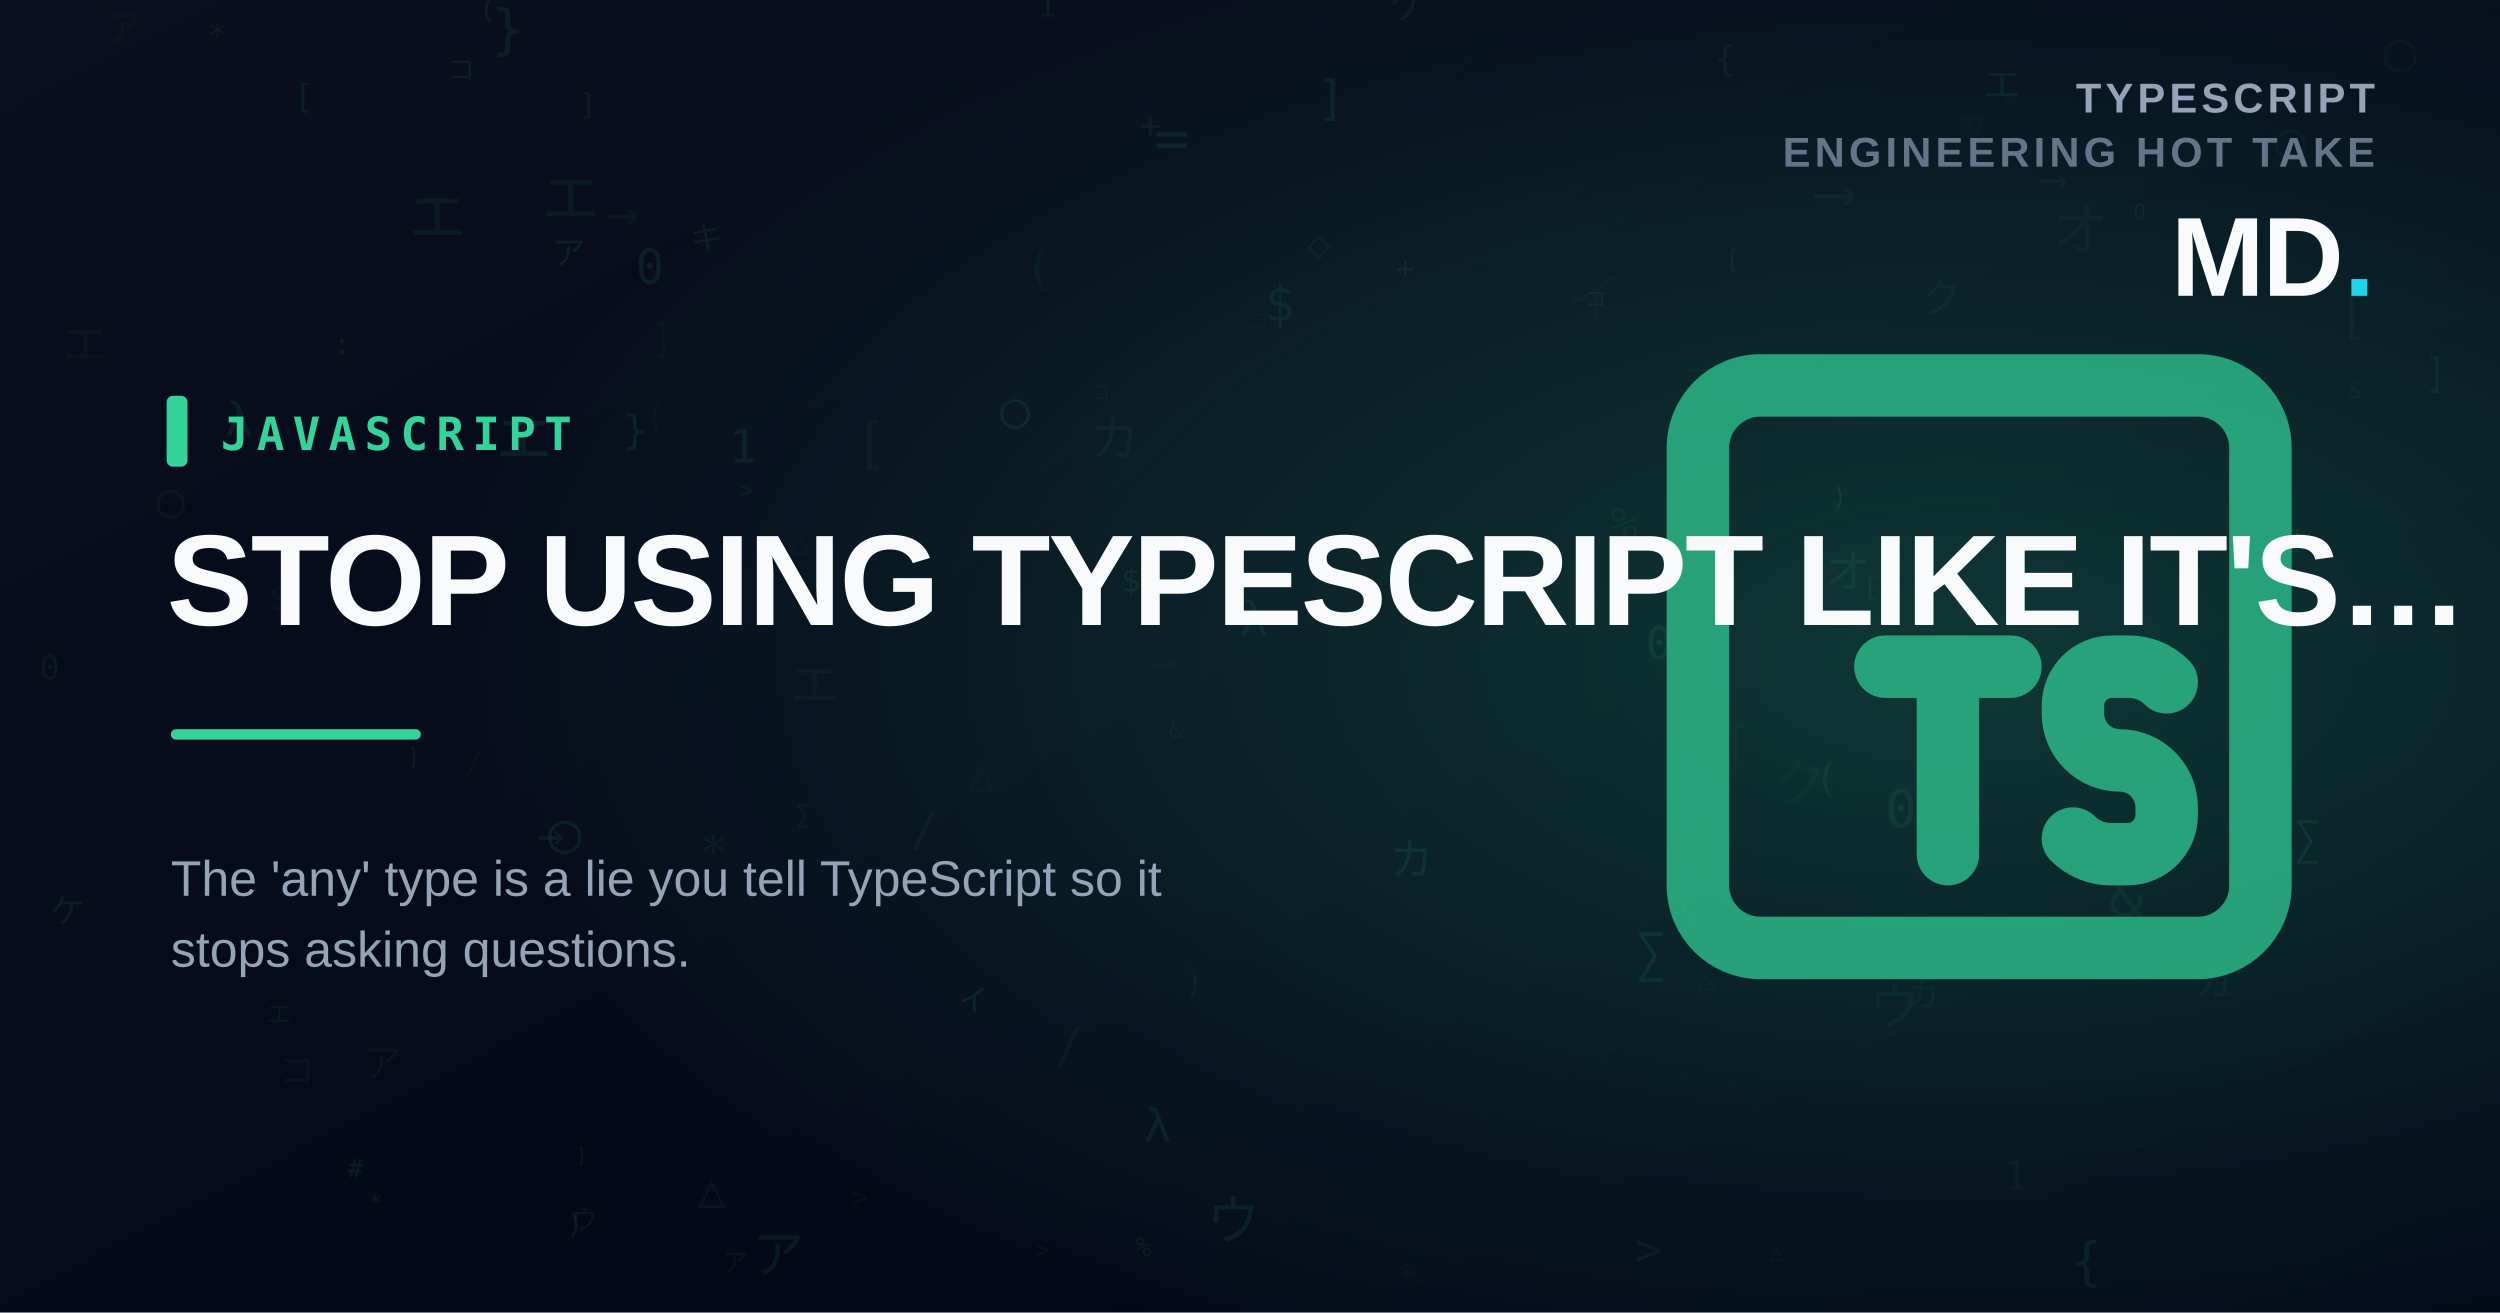
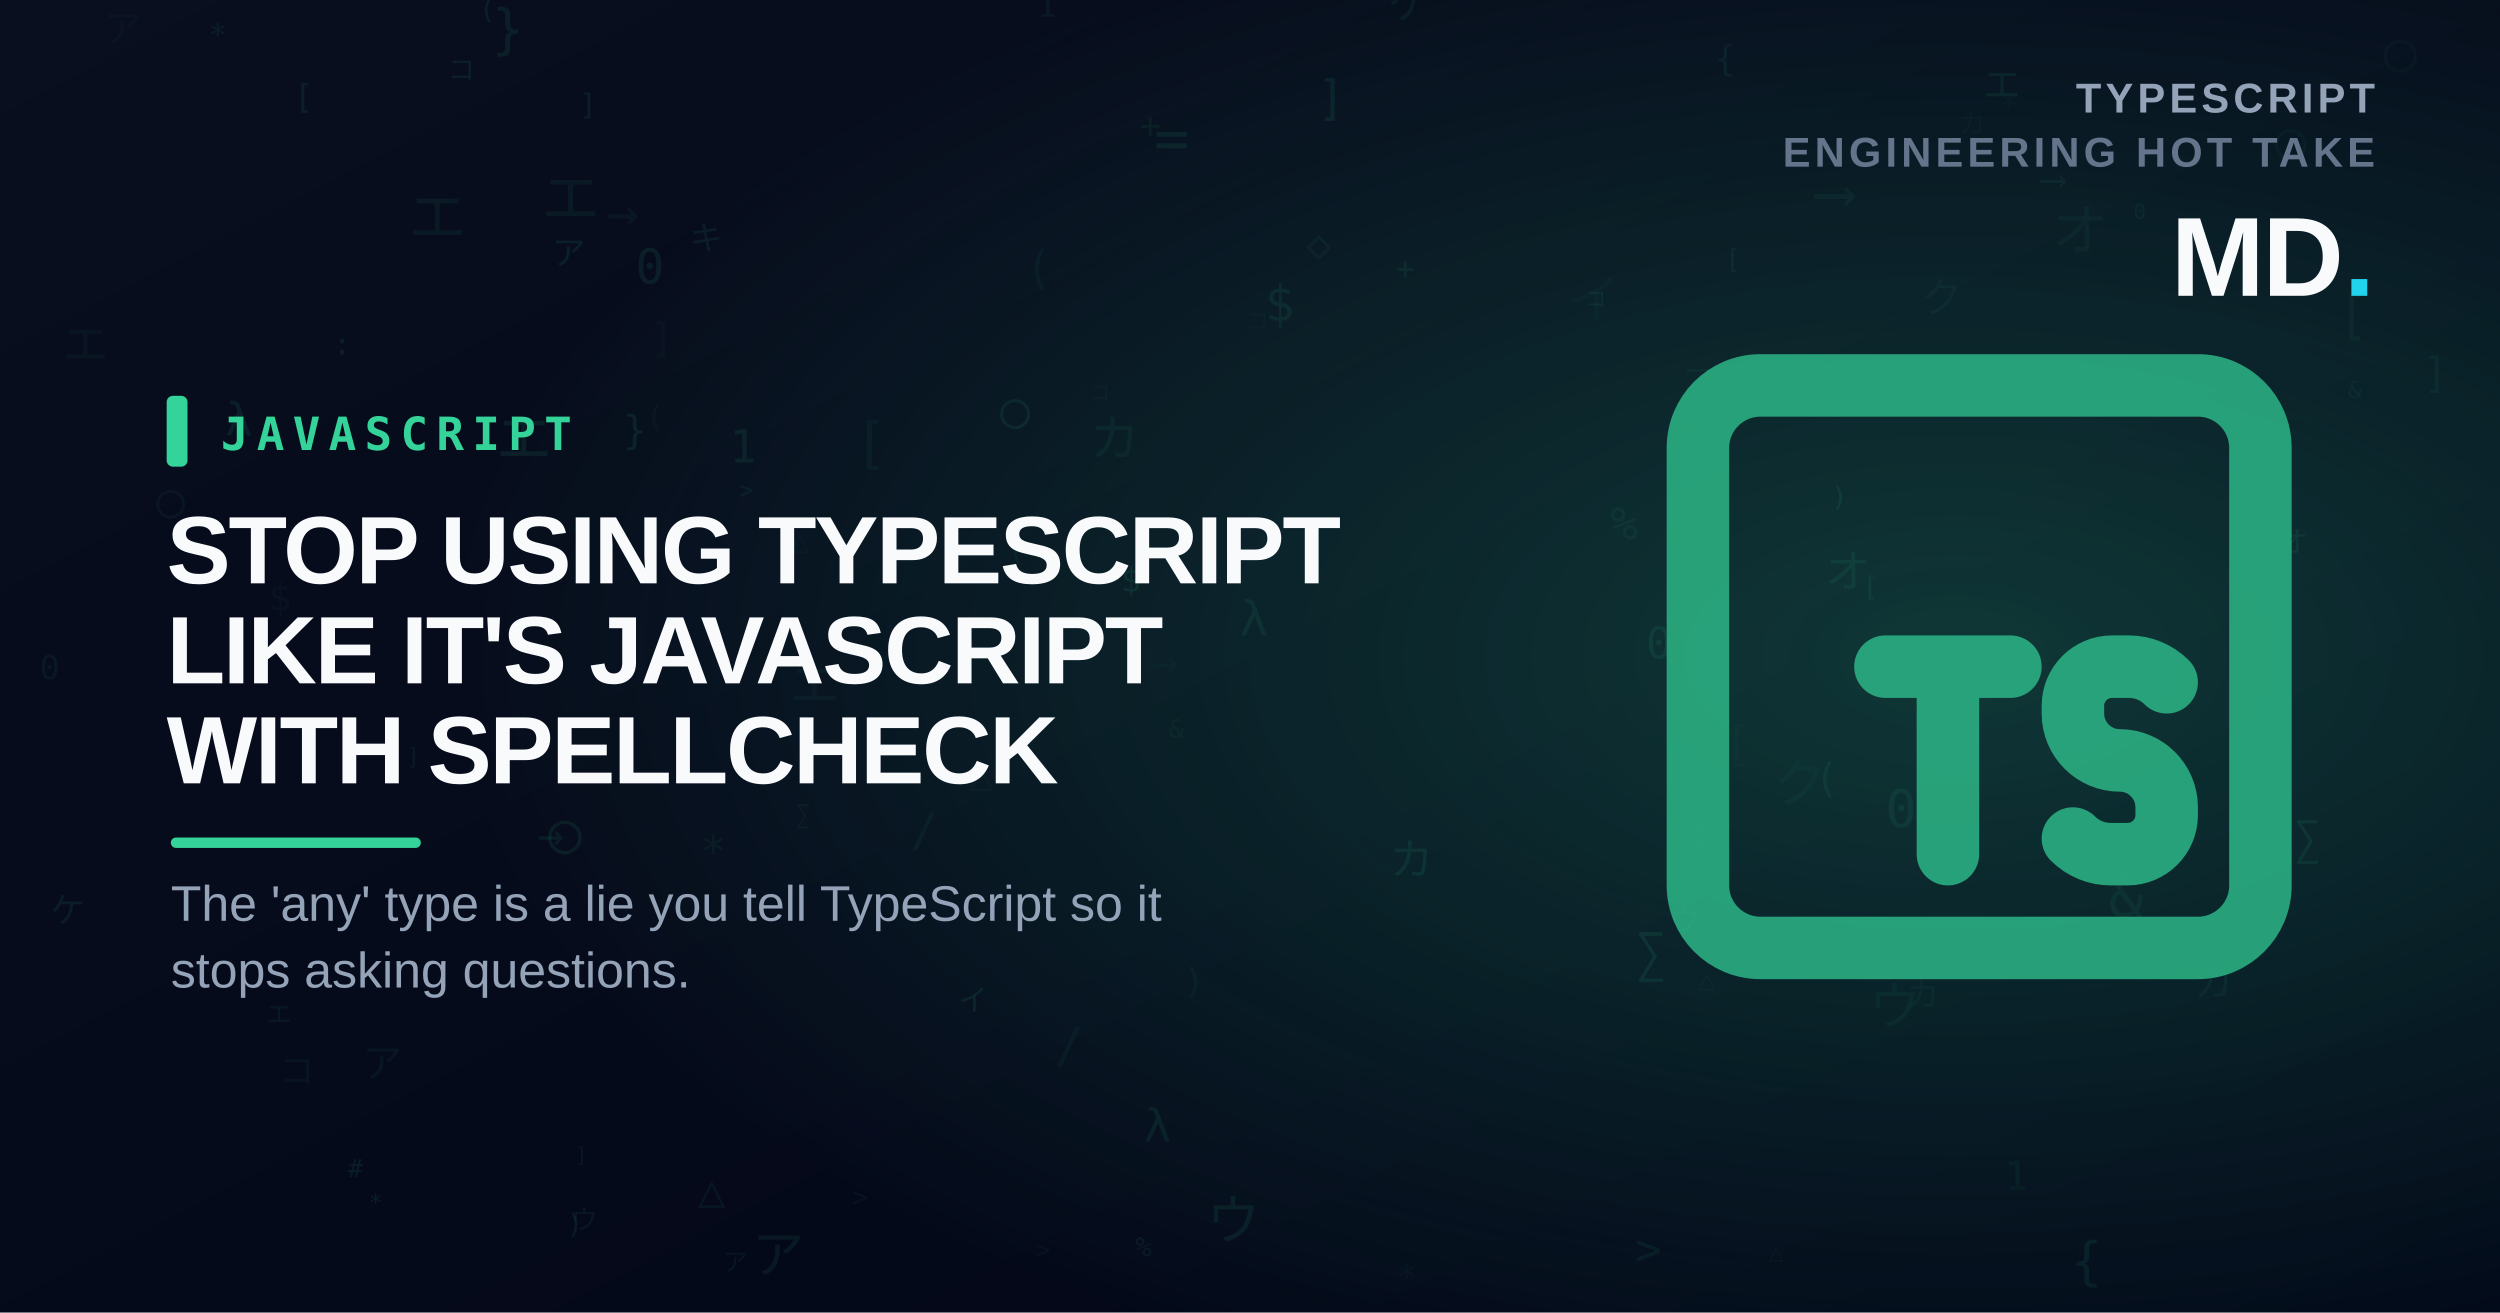
- <svg xmlns="http://www.w3.org/2000/svg" viewBox="0 0 1200 630" width="1200" height="630" role="img" aria-label="STOP USING TYPESCRIPT LIKE IT'S…">
+ <svg xmlns="http://www.w3.org/2000/svg" viewBox="0 0 1200 630" width="1200" height="630" role="img" aria-label="STOP USING TYPESCRIPT LIKE IT'S JAVASCRIPT WITH SPELLCHECK">
  <defs>
    <linearGradient id="bg" x1="0" y1="0" x2="1" y2="1">
      <stop offset="0" stop-color="#0b1120" />
      <stop offset="1" stop-color="#020617" />
    </linearGradient>
    <radialGradient id="glow" cx="0.78" cy="0.5" r="0.6">
      <stop offset="0" stop-color="#34d399" stop-opacity="0.28" />
      <stop offset="1" stop-color="#34d399" stop-opacity="0" />
    </radialGradient>
  </defs>
  <rect width="1200" height="630" fill="url(#bg)" />
  <g>
    <text x="492" y="136" font-size="22" fill="#34d399" opacity="0.047" font-family="ui-monospace, monospace">(</text>
    <text x="465" y="379" font-size="20" fill="#34d399" opacity="0.038" font-family="ui-monospace, monospace">△</text>
    <text x="871" y="380" font-size="19" fill="#34d399" opacity="0.096" font-family="ui-monospace, monospace">(</text>
    <text x="382" y="395" font-size="12" fill="#34d399" opacity="0.066" font-family="ui-monospace, monospace">∑</text>
    <text x="894" y="286" font-size="13" fill="#34d399" opacity="0.089" font-family="ui-monospace, monospace">[</text>
    <text x="174" y="517" font-size="19" fill="#34d399" opacity="0.063" font-family="ui-monospace, monospace">ア</text>
    <text x="50" y="20" font-size="18" fill="#34d399" opacity="0.035" font-family="ui-monospace, monospace">ア</text>
    <text x="1092" y="76" font-size="25" fill="#34d399" opacity="0.045" font-family="ui-monospace, monospace">○</text>
    <text x="962" y="571" font-size="19" fill="#34d399" opacity="0.058" font-family="ui-monospace, monospace">1</text>
    <text x="607" y="154" font-size="24" fill="#34d399" opacity="0.105" font-family="ui-monospace, monospace">$</text>
    <text x="265" y="127" font-size="16" fill="#34d399" opacity="0.113" font-family="ui-monospace, monospace">ア</text>
    <text x="1127" y="191" font-size="11" fill="#34d399" opacity="0.057" font-family="ui-monospace, monospace">&amp;</text>
    <text x="215" y="38" font-size="13" fill="#34d399" opacity="0.116" font-family="ui-monospace, monospace">コ</text>
    <text x="1163" y="186" font-size="20" fill="#34d399" opacity="0.073" font-family="ui-monospace, monospace">]</text>
    <text x="876" y="282" font-size="22" fill="#34d399" opacity="0.100" font-family="ui-monospace, monospace">オ</text>
    <text x="808" y="413" font-size="24" fill="#34d399" opacity="0.044" font-family="ui-monospace, monospace">$</text>
    <text x="667" y="420" font-size="21" fill="#34d399" opacity="0.117" font-family="ui-monospace, monospace">カ</text>
    <text x="773" y="259" font-size="22" fill="#34d399" opacity="0.072" font-family="ui-monospace, monospace">%</text>
    <text x="355" y="239" font-size="11" fill="#34d399" opacity="0.094" font-family="ui-monospace, monospace">&gt;</text>
    <text x="278" y="55" font-size="14" fill="#34d399" opacity="0.094" font-family="ui-monospace, monospace">]</text>
    <text x="361" y="611" font-size="25" fill="#34d399" opacity="0.095" font-family="ui-monospace, monospace">ア</text>
    <text x="826" y="203" font-size="11" fill="#34d399" opacity="0.035" font-family="ui-monospace, monospace">}</text>
    <text x="595" y="305" font-size="23" fill="#34d399" opacity="0.098" font-family="ui-monospace, monospace">λ</text>
    <text x="549" y="548" font-size="22" fill="#34d399" opacity="0.101" font-family="ui-monospace, monospace">λ</text>
    <text x="828" y="129" font-size="13" fill="#34d399" opacity="0.082" font-family="ui-monospace, monospace">[</text>
    <text x="980" y="92" font-size="18" fill="#34d399" opacity="0.071" font-family="ui-monospace, monospace">⟶</text>
    <text x="24" y="443" font-size="17" fill="#34d399" opacity="0.104" font-family="ui-monospace, monospace">ケ</text>
    <text x="305" y="136" font-size="23" fill="#34d399" opacity="0.113" font-family="ui-monospace, monospace">0</text>
    <text x="561" y="354" font-size="12" fill="#34d399" opacity="0.060" font-family="ui-monospace, monospace">&amp;</text>
    <text x="291" y="111" font-size="26" fill="#34d399" opacity="0.058" font-family="ui-monospace, monospace">→</text>
    <text x="276" y="558" font-size="10" fill="#34d399" opacity="0.087" font-family="ui-monospace, monospace">]</text>
    <text x="129" y="293" font-size="18" fill="#34d399" opacity="0.042" font-family="ui-monospace, monospace">$</text>
    <text x="1144" y="34" font-size="27" fill="#34d399" opacity="0.034" font-family="ui-monospace, monospace">○</text>
    <text x="100" y="22" font-size="15" fill="#34d399" opacity="0.091" font-family="ui-monospace, monospace">*</text>
    <text x="827" y="365" font-size="23" fill="#34d399" opacity="0.036" font-family="ui-monospace, monospace">[</text>
    <text x="985" y="120" font-size="27" fill="#34d399" opacity="0.063" font-family="ui-monospace, monospace">オ</text>
    <text x="160" y="170" font-size="14" fill="#34d399" opacity="0.115" font-family="ui-monospace, monospace">:</text>
    <text x="632" y="55" font-size="23" fill="#34d399" opacity="0.113" font-family="ui-monospace, monospace">]</text>
    <text x="167" y="565" font-size="12" fill="#34d399" opacity="0.114" font-family="ui-monospace, monospace">#</text>
    <text x="801" y="447" font-size="15" fill="#34d399" opacity="0.100" font-family="ui-monospace, monospace">ウ</text>
    <text x="752" y="153" font-size="26" fill="#34d399" opacity="0.032" font-family="ui-monospace, monospace">イ</text>
    <text x="379" y="265" font-size="16" fill="#34d399" opacity="0.034" font-family="ui-monospace, monospace">△</text>
    <text x="1094" y="265" font-size="14" fill="#34d399" opacity="0.098" font-family="ui-monospace, monospace">オ</text>
    <text x="1024" y="105" font-size="10" fill="#34d399" opacity="0.089" font-family="ui-monospace, monospace">0</text>
    <text x="849" y="605" font-size="12" fill="#34d399" opacity="0.046" font-family="ui-monospace, monospace">△</text>
    <text x="498" y="8" font-size="15" fill="#34d399" opacity="0.072" font-family="ui-monospace, monospace">1</text>
    <text x="879" y="243" font-size="13" fill="#34d399" opacity="0.117" font-family="ui-monospace, monospace">)</text>
    <text x="922" y="150" font-size="20" fill="#34d399" opacity="0.056" font-family="ui-monospace, monospace">ク</text>
    <text x="196" y="114" font-size="28" fill="#34d399" opacity="0.076" font-family="ui-monospace, monospace">エ</text>
    <text x="761" y="147" font-size="10" fill="#34d399" opacity="0.094" font-family="ui-monospace, monospace">コ</text>
    <text x="1101" y="410" font-size="22" fill="#34d399" opacity="0.110" font-family="ui-monospace, monospace">∑</text>
    <text x="299" y="213" font-size="19" fill="#34d399" opacity="0.118" font-family="ui-monospace, monospace">}</text>
    <text x="379" y="337" font-size="24" fill="#34d399" opacity="0.052" font-family="ui-monospace, monospace">エ</text>
    <text x="807" y="188" font-size="16" fill="#34d399" opacity="0.056" font-family="ui-monospace, monospace">コ</text>
    <text x="497" y="604" font-size="12" fill="#34d399" opacity="0.052" font-family="ui-monospace, monospace">&gt;</text>
    <text x="260" y="105" font-size="28" fill="#34d399" opacity="0.080" font-family="ui-monospace, monospace">エ</text>
    <text x="538" y="284" font-size="16" fill="#34d399" opacity="0.116" font-family="ui-monospace, monospace">$</text>
    <text x="335" y="579" font-size="22" fill="#34d399" opacity="0.076" font-family="ui-monospace, monospace">△</text>
    <text x="230" y="9" font-size="13" fill="#34d399" opacity="0.112" font-family="ui-monospace, monospace">(</text>
    <text x="523" y="192" font-size="10" fill="#34d399" opacity="0.049" font-family="ui-monospace, monospace">コ</text>
    <text x="141" y="52" font-size="16" fill="#34d399" opacity="0.108" font-family="ui-monospace, monospace">[</text>
    <text x="994" y="614" font-size="25" fill="#34d399" opacity="0.102" font-family="ui-monospace, monospace">{</text>
    <text x="223" y="371" font-size="15" fill="#34d399" opacity="0.046" font-family="ui-monospace, monospace">/</text>
    <text x="915" y="483" font-size="16" fill="#34d399" opacity="0.058" font-family="ui-monospace, monospace">カ</text>
    <text x="506" y="510" font-size="24" fill="#34d399" opacity="0.055" font-family="ui-monospace, monospace">/</text>
    <text x="108" y="209" font-size="22" fill="#34d399" opacity="0.110" font-family="ui-monospace, monospace">λ</text>
    <text x="960" y="56" font-size="15" fill="#34d399" opacity="0.039" font-family="ui-monospace, monospace">*</text>
    <text x="177" y="581" font-size="11" fill="#34d399" opacity="0.115" font-family="ui-monospace, monospace">*</text>
    <text x="554" y="76" font-size="28" fill="#34d399" opacity="0.116" font-family="ui-monospace, monospace">=</text>
    <text x="460" y="485" font-size="14" fill="#34d399" opacity="0.120" font-family="ui-monospace, monospace">イ</text>
    <text x="579" y="595" font-size="26" fill="#34d399" opacity="0.113" font-family="ui-monospace, monospace">ウ</text>
    <text x="134" y="520" font-size="17" fill="#34d399" opacity="0.060" font-family="ui-monospace, monospace">コ</text>
    <text x="347" y="610" font-size="12" fill="#34d399" opacity="0.071" font-family="ui-monospace, monospace">ア</text>
    <text x="568" y="477" font-size="17" fill="#34d399" opacity="0.058" font-family="ui-monospace, monospace">)</text>
    <text x="940" y="64" font-size="13" fill="#34d399" opacity="0.032" font-family="ui-monospace, monospace">カ</text>
    <text x="236" y="23" font-size="26" fill="#34d399" opacity="0.113" font-family="ui-monospace, monospace">}</text>
    <text x="1012" y="440" font-size="28" fill="#34d399" opacity="0.080" font-family="ui-monospace, monospace">&amp;</text>
    <text x="627" y="124" font-size="20" fill="#34d399" opacity="0.066" font-family="ui-monospace, monospace">◇</text>
    <text x="666" y="9" font-size="21" fill="#34d399" opacity="0.077" font-family="ui-monospace, monospace">ケ</text>
    <text x="545" y="603" font-size="13" fill="#34d399" opacity="0.097" font-family="ui-monospace, monospace">%</text>
    <text x="484" y="269" font-size="13" fill="#34d399" opacity="0.055" font-family="ui-monospace, monospace">(</text>
    <text x="195" y="367" font-size="11" fill="#34d399" opacity="0.086" font-family="ui-monospace, monospace">]</text>
    <text x="547" y="66" font-size="17" fill="#34d399" opacity="0.076" font-family="ui-monospace, monospace">+</text>
    <text x="274" y="590" font-size="13" fill="#34d399" opacity="0.082" font-family="ui-monospace, monospace">ウ</text>
    <text x="410" y="222" font-size="27" fill="#34d399" opacity="0.058" font-family="ui-monospace, monospace">[</text>
    <text x="670" y="619" font-size="17" fill="#34d399" opacity="0.048" font-family="ui-monospace, monospace">*</text>
    <text x="785" y="466" font-size="25" fill="#34d399" opacity="0.120" font-family="ui-monospace, monospace">∑</text>
    <text x="336" y="416" font-size="21" fill="#34d399" opacity="0.077" font-family="ui-monospace, monospace">*</text>
    <text x="670" y="134" font-size="15" fill="#34d399" opacity="0.103" font-family="ui-monospace, monospace">+</text>
    <text x="331" y="120" font-size="16" fill="#34d399" opacity="0.094" font-family="ui-monospace, monospace">キ</text>
    <text x="350" y="222" font-size="22" fill="#34d399" opacity="0.098" font-family="ui-monospace, monospace">1</text>
    <text x="263" y="409" font-size="27" fill="#34d399" opacity="0.109" font-family="ui-monospace, monospace">○</text>
    <text x="30" y="173" font-size="22" fill="#34d399" opacity="0.053" font-family="ui-monospace, monospace">エ</text>
    <text x="523" y="219" font-size="24" fill="#34d399" opacity="0.077" font-family="ui-monospace, monospace">カ</text>
    <text x="409" y="579" font-size="13" fill="#34d399" opacity="0.055" font-family="ui-monospace, monospace">&gt;</text>
    <text x="905" y="397" font-size="25" fill="#34d399" opacity="0.090" font-family="ui-monospace, monospace">0</text>
    <text x="1122" y="160" font-size="25" fill="#34d399" opacity="0.065" font-family="ui-monospace, monospace">[</text>
    <text x="785" y="607" font-size="21" fill="#34d399" opacity="0.084" font-family="ui-monospace, monospace">&gt;</text>
    <text x="437" y="406" font-size="22" fill="#34d399" opacity="0.065" font-family="ui-monospace, monospace">/</text>
    <text x="851" y="385" font-size="26" fill="#34d399" opacity="0.045" font-family="ui-monospace, monospace">ク</text>
    <text x="815" y="475" font-size="14" fill="#34d399" opacity="0.049" font-family="ui-monospace, monospace">△</text>
    <text x="598" y="158" font-size="11" fill="#34d399" opacity="0.032" font-family="ui-monospace, monospace">コ</text>
    <text x="897" y="492" font-size="25" fill="#34d399" opacity="0.069" font-family="ui-monospace, monospace">ウ</text>
    <text x="19" y="326" font-size="16" fill="#34d399" opacity="0.072" font-family="ui-monospace, monospace">0</text>
    <text x="952" y="47" font-size="18" fill="#34d399" opacity="0.094" font-family="ui-monospace, monospace">エ</text>
    <text x="75" y="248" font-size="23" fill="#34d399" opacity="0.056" font-family="ui-monospace, monospace">○</text>
    <text x="128" y="491" font-size="12" fill="#34d399" opacity="0.084" font-family="ui-monospace, monospace">エ</text>
    <text x="238" y="220" font-size="27" fill="#34d399" opacity="0.113" font-family="ui-monospace, monospace">エ</text>
    <text x="790" y="316" font-size="21" fill="#34d399" opacity="0.102" font-family="ui-monospace, monospace">0</text>
    <text x="872" y="102" font-size="28" fill="#34d399" opacity="0.077" font-family="ui-monospace, monospace">⟶</text>
    <text x="553" y="325" font-size="21" fill="#34d399" opacity="0.039" font-family="ui-monospace, monospace">→</text>
    <text x="312" y="169" font-size="19" fill="#34d399" opacity="0.035" font-family="ui-monospace, monospace">]</text>
    <text x="480" y="205" font-size="24" fill="#34d399" opacity="0.103" font-family="ui-monospace, monospace">○</text>
    <text x="823" y="34" font-size="17" fill="#34d399" opacity="0.080" font-family="ui-monospace, monospace">{</text>
    <text x="258" y="408" font-size="21" fill="#34d399" opacity="0.094" font-family="ui-monospace, monospace">→</text>
    <text x="310" y="205" font-size="15" fill="#34d399" opacity="0.043" font-family="ui-monospace, monospace">(</text>
    <text x="822" y="244" font-size="11" fill="#34d399" opacity="0.034" font-family="ui-monospace, monospace">#</text>
    <text x="807" y="330" font-size="13" fill="#34d399" opacity="0.098" font-family="ui-monospace, monospace">ケ</text>
    <text x="272" y="592" font-size="13" fill="#34d399" opacity="0.109" font-family="ui-monospace, monospace">)</text>
    <text x="1053" y="478" font-size="19" fill="#34d399" opacity="0.073" font-family="ui-monospace, monospace">カ</text>
  </g>
  <rect width="1200" height="630" fill="url(#glow)" />
  <g>
    <g transform="translate(770.0 140.0) scale(15.000)" opacity="0.9">
      <g fill="none" stroke="#34d399" stroke-linecap="round" stroke-linejoin="round" stroke-width="2">
        <path d="M15 17.5c.32.32.754.5 1.207.5h.543c.69 0 1.25-.56 1.25-1.25v-.25a1.5 1.5 0 0 0-1.5-1.5a1.5 1.5 0 0 1-1.5-1.5v-.25c0-.69.56-1.25 1.25-1.25h.543c.453 0 .887.18 1.207.5M9 12h4m-2 0v6" />
        <path d="M21 19V5a2 2 0 0 0-2-2H5a2 2 0 0 0-2 2v14a2 2 0 0 0 2 2h14a2 2 0 0 0 2-2" />
      </g>
    </g>
  </g>
  <rect width="1200" height="630" fill="#020617" opacity="0.18" />
  <g font-family="Arial, Helvetica, sans-serif">
    <text x="1140" y="54" text-anchor="end" font-size="20" font-weight="700" letter-spacing="2" fill="#94a3b8">TYPESCRIPT</text>
    <text x="1140" y="80" text-anchor="end" font-size="20" font-weight="700" letter-spacing="2" fill="#64748b">ENGINEERING HOT TAKE</text>
    <text x="1140" y="142" text-anchor="end" font-size="54" font-weight="900" letter-spacing="-1" fill="#f8fafc">MD<tspan fill="#22d3ee">.</tspan>
    </text>
  </g>
  <g font-family="ui-monospace, SFMono-Regular, Menlo, monospace">
    <rect x="80" y="190" width="10" height="34" rx="3" fill="#34d399" />
    <text x="106" y="216" font-size="22" font-weight="700" letter-spacing="4" fill="#34d399">JAVASCRIPT</text>
  </g>
-   <text x="80" y="300" font-family="Arial, Helvetica, sans-serif" font-size="62" font-weight="900" letter-spacing="-1" fill="#f8fafc">STOP USING TYPESCRIPT LIKE IT'S…</text>
-   <rect x="82" y="350" width="120" height="5" rx="2.5" fill="#34d399" />
-   <text x="82" y="430" font-size="24" fill="#94a3b8" font-family="Arial, Helvetica, sans-serif">The 'any' type is a lie you tell TypeScript so it</text>
-   <text x="82" y="464" font-size="24" fill="#94a3b8" font-family="Arial, Helvetica, sans-serif">stops asking questions.</text>
+   <text x="80" y="280" font-family="Arial, Helvetica, sans-serif" font-size="46" font-weight="900" letter-spacing="-1" fill="#f8fafc">STOP USING TYPESCRIPT</text>
+   <text x="80" y="328" font-family="Arial, Helvetica, sans-serif" font-size="46" font-weight="900" letter-spacing="-1" fill="#f8fafc">LIKE IT'S JAVASCRIPT</text>
+   <text x="80" y="376" font-family="Arial, Helvetica, sans-serif" font-size="46" font-weight="900" letter-spacing="-1" fill="#f8fafc">WITH SPELLCHECK</text>
+   <rect x="82" y="402" width="120" height="5" rx="2.5" fill="#34d399" />
+   <text x="82" y="442" font-size="24" fill="#94a3b8" font-family="Arial, Helvetica, sans-serif">The 'any' type is a lie you tell TypeScript so it</text>
+   <text x="82" y="474" font-size="24" fill="#94a3b8" font-family="Arial, Helvetica, sans-serif">stops asking questions.</text>
</svg>
